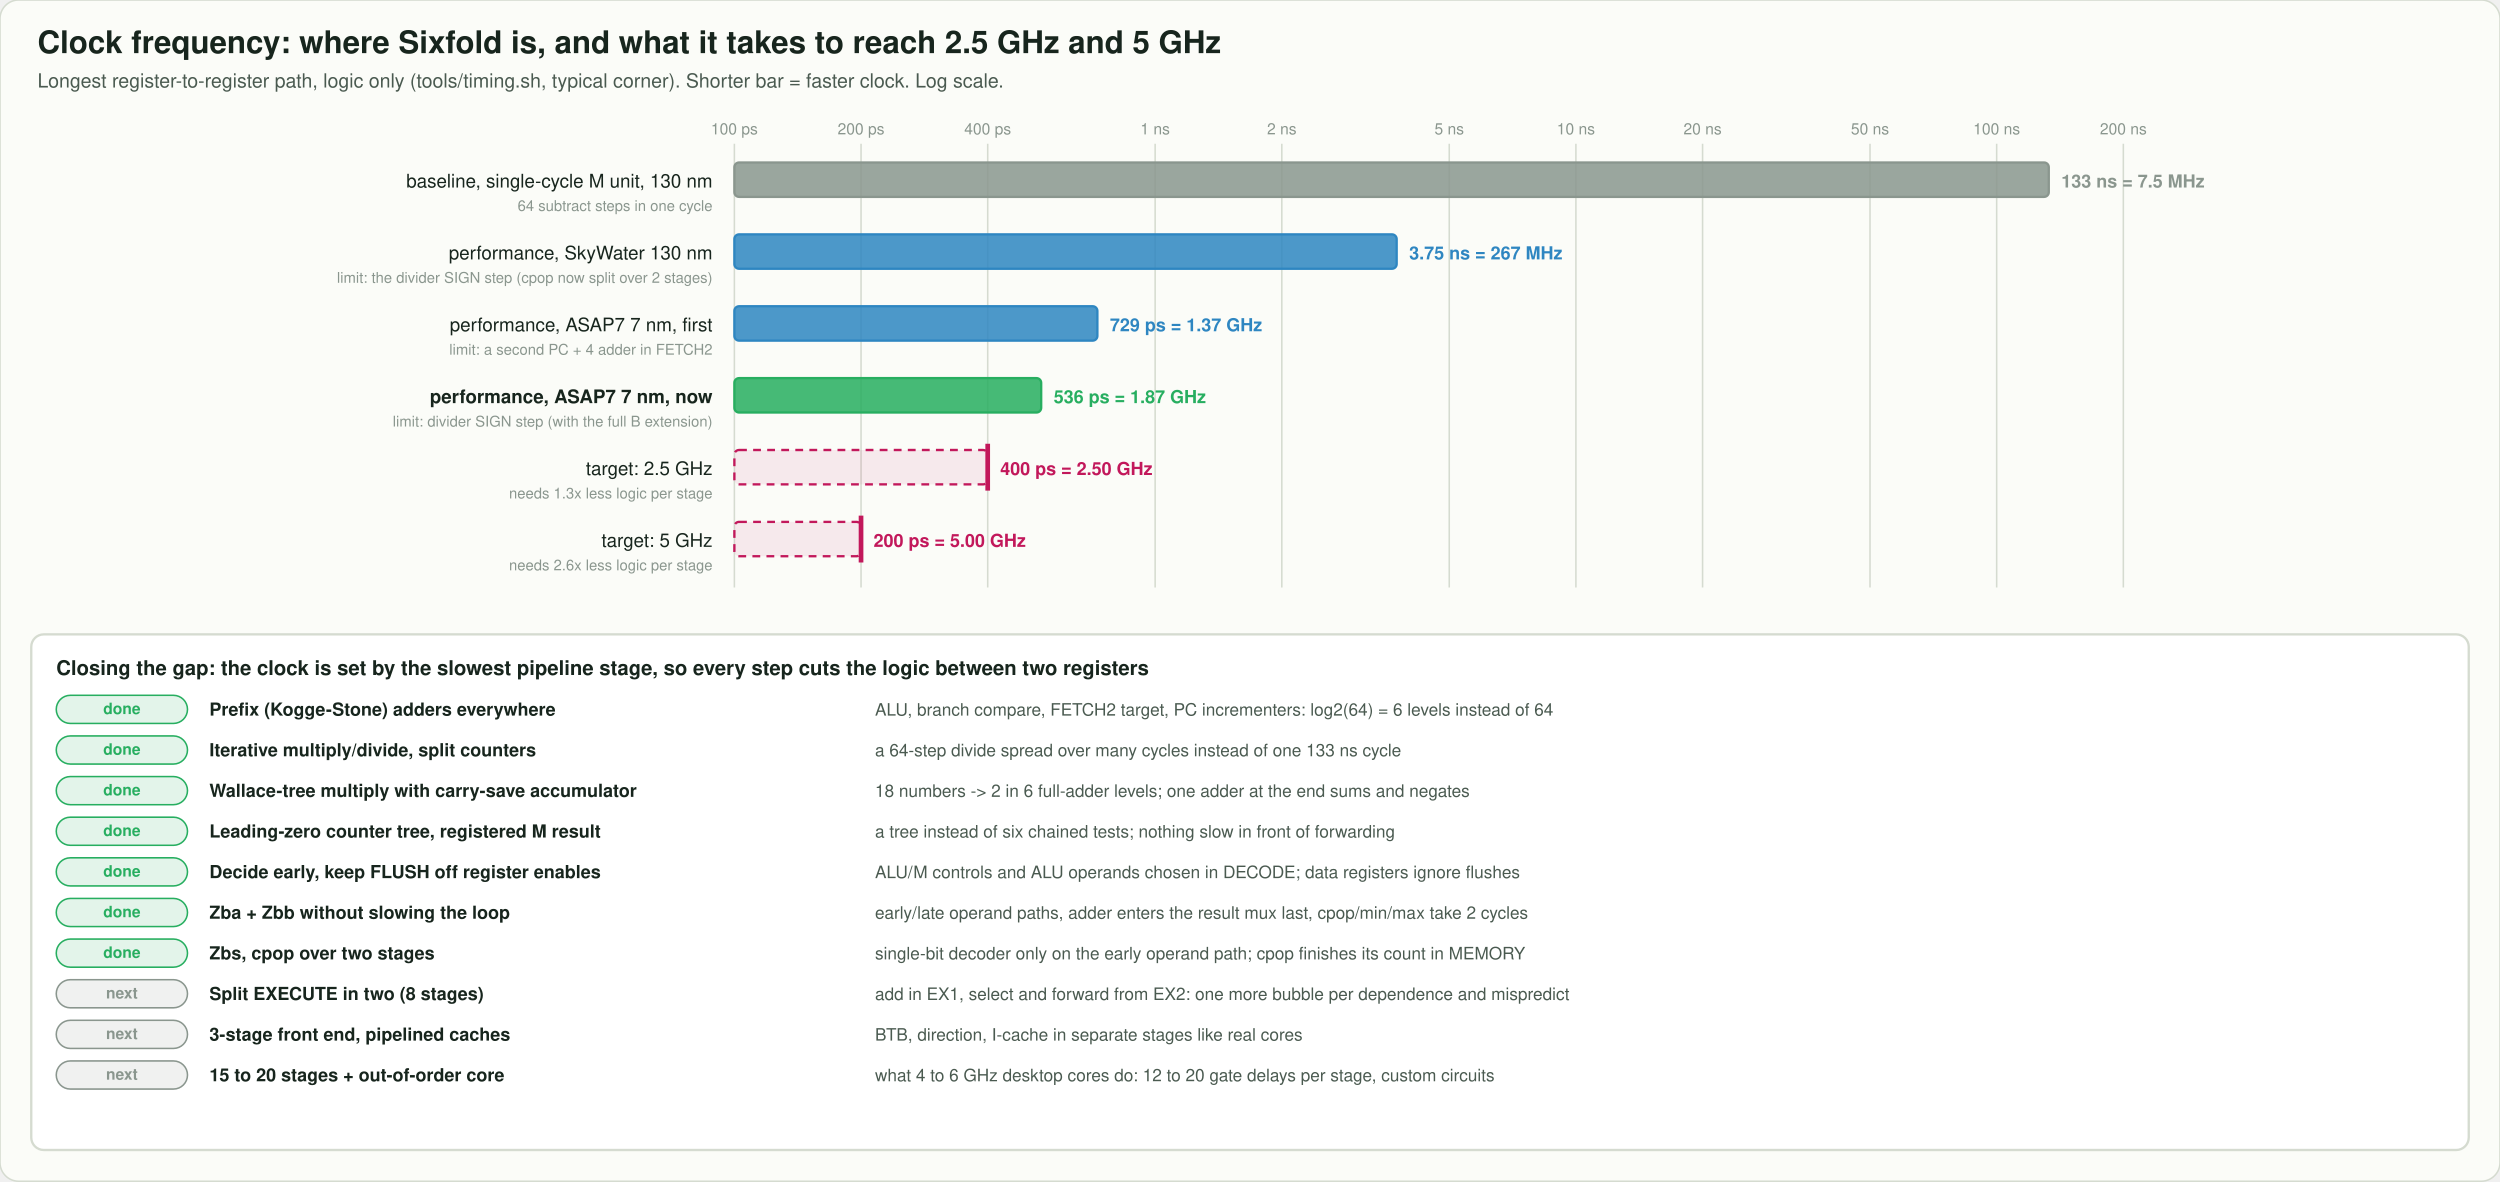
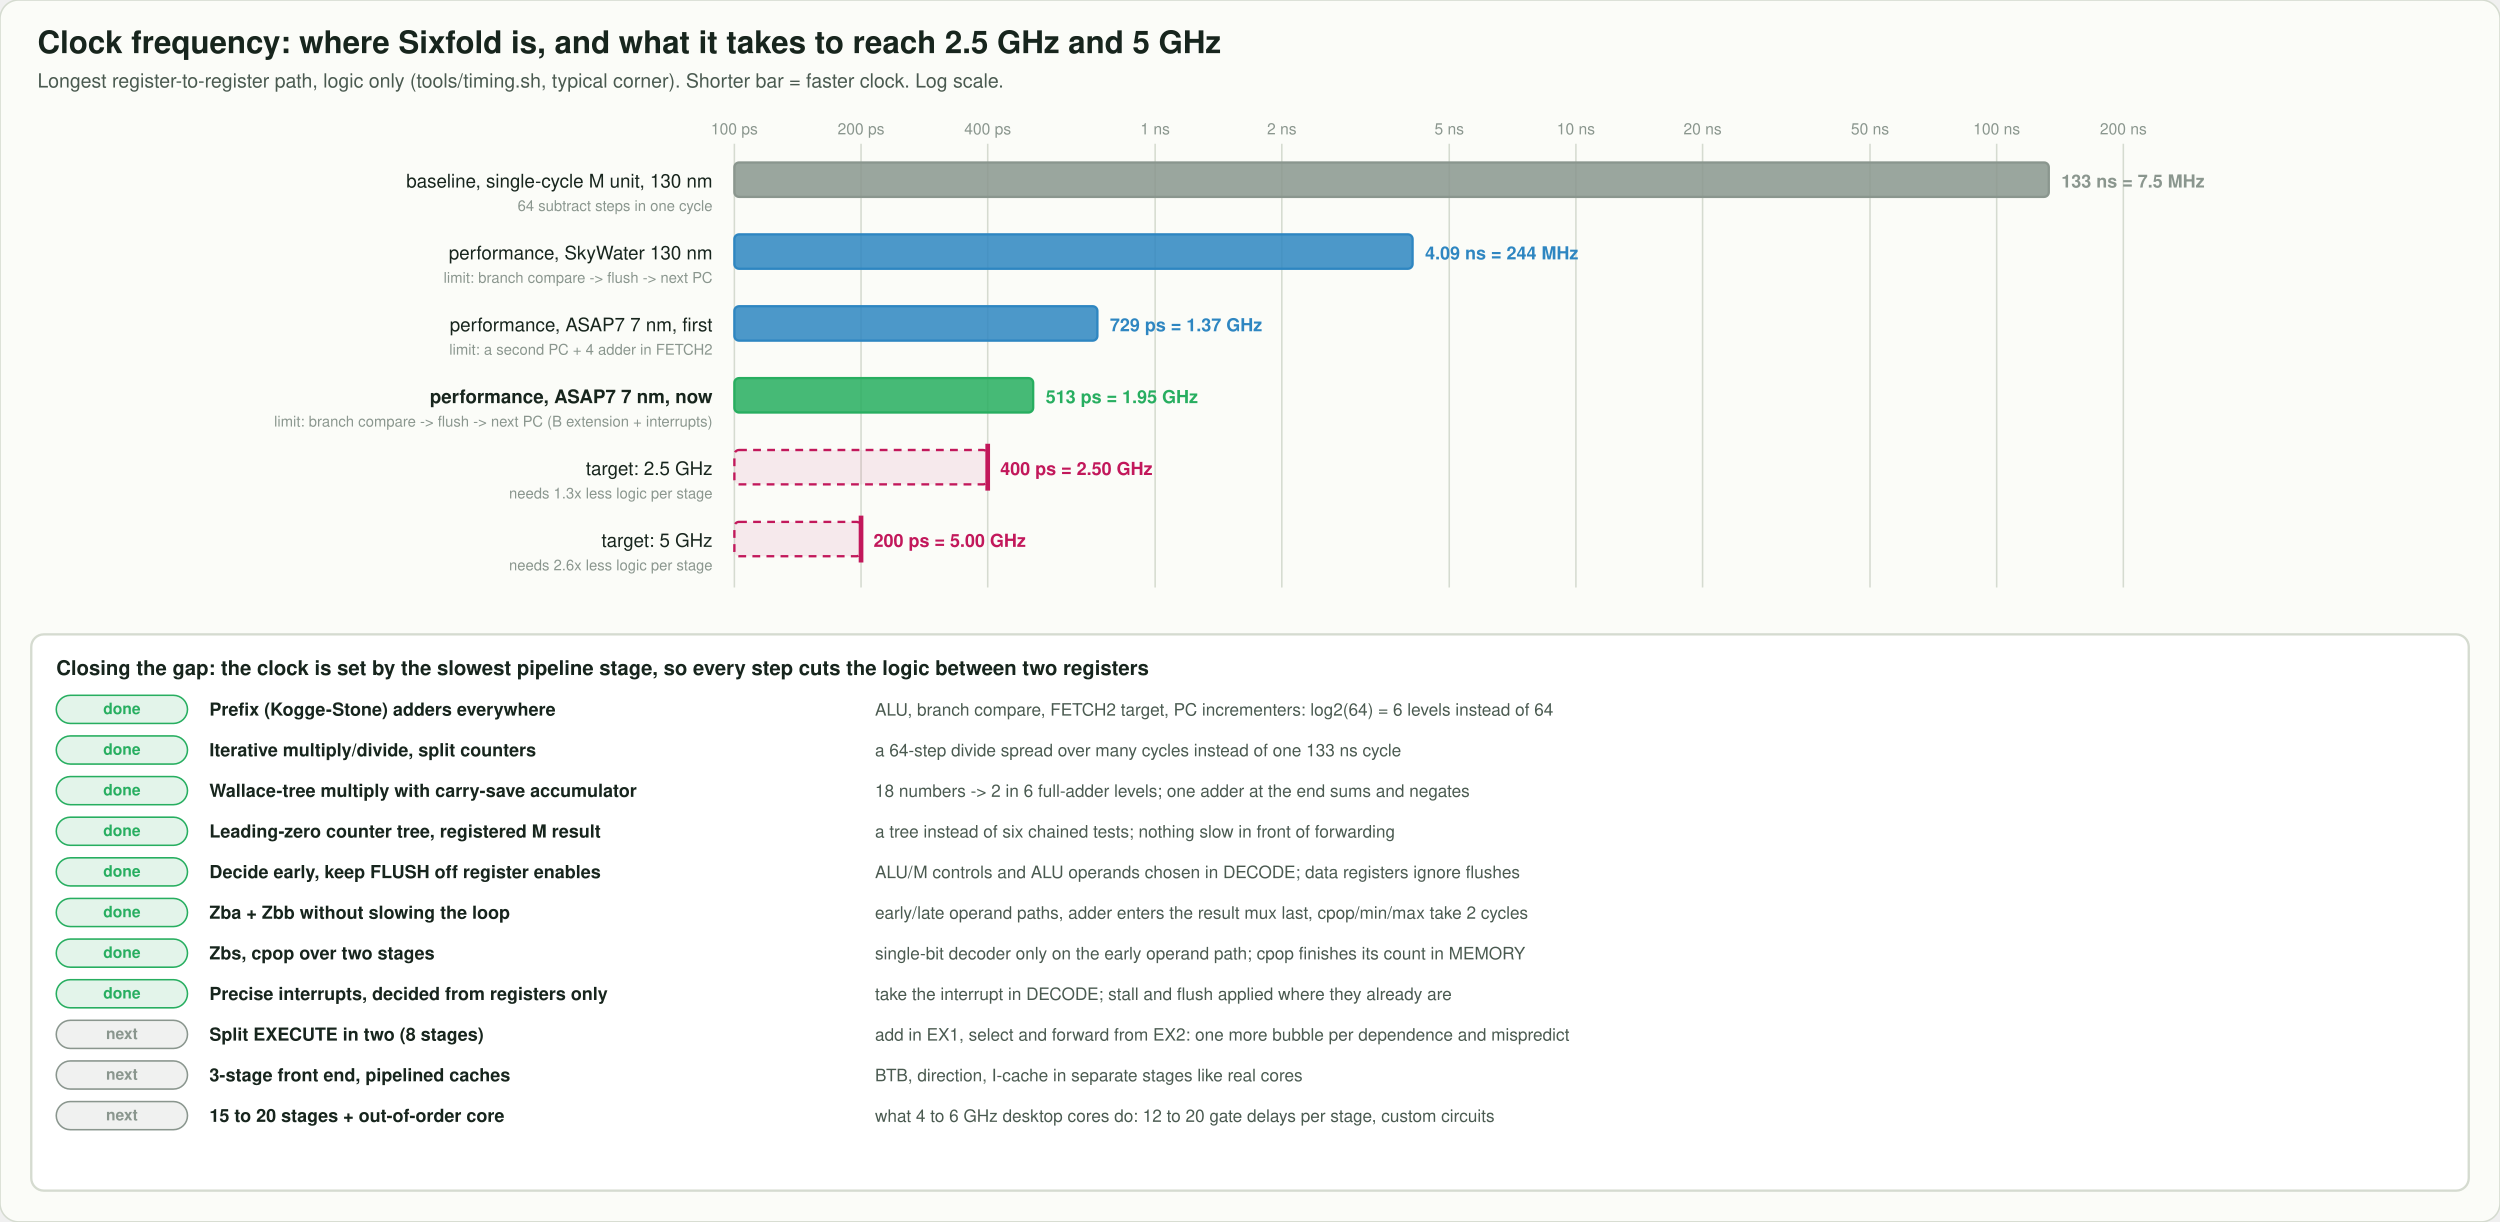
- <svg xmlns="http://www.w3.org/2000/svg" viewBox="0 0 1600 756" width="1600" height="756">
+ <svg xmlns="http://www.w3.org/2000/svg" viewBox="0 0 1600 782" width="1600" height="782">
  <defs>
    <marker id="m-data" viewBox="0 0 10 10" refX="9" refY="5" markerWidth="7" markerHeight="7" orient="auto-start-reverse">
      <path d="M0,0 L10,5 L0,10 z" fill="#2B3A31" />
    </marker>
    <marker id="m-pred" viewBox="0 0 10 10" refX="9" refY="5" markerWidth="7" markerHeight="7" orient="auto-start-reverse">
      <path d="M0,0 L10,5 L0,10 z" fill="#00796B" />
    </marker>
    <marker id="m-flush" viewBox="0 0 10 10" refX="9" refY="5" markerWidth="7" markerHeight="7" orient="auto-start-reverse">
      <path d="M0,0 L10,5 L0,10 z" fill="#C2185B" />
    </marker>
    <marker id="m-F1" viewBox="0 0 10 10" refX="9" refY="5" markerWidth="7" markerHeight="7" orient="auto-start-reverse">
      <path d="M0,0 L10,5 L0,10 z" fill="#2E86C1" />
    </marker>
    <marker id="m-F2" viewBox="0 0 10 10" refX="9" refY="5" markerWidth="7" markerHeight="7" orient="auto-start-reverse">
      <path d="M0,0 L10,5 L0,10 z" fill="#17A2B8" />
    </marker>
    <marker id="m-D" viewBox="0 0 10 10" refX="9" refY="5" markerWidth="7" markerHeight="7" orient="auto-start-reverse">
      <path d="M0,0 L10,5 L0,10 z" fill="#6A5ACD" />
    </marker>
    <marker id="m-E" viewBox="0 0 10 10" refX="9" refY="5" markerWidth="7" markerHeight="7" orient="auto-start-reverse">
      <path d="M0,0 L10,5 L0,10 z" fill="#E08E0B" />
    </marker>
    <marker id="m-M" viewBox="0 0 10 10" refX="9" refY="5" markerWidth="7" markerHeight="7" orient="auto-start-reverse">
      <path d="M0,0 L10,5 L0,10 z" fill="#27AE60" />
    </marker>
    <marker id="m-tag" viewBox="0 0 10 10" refX="9" refY="5" markerWidth="7" markerHeight="7" orient="auto-start-reverse">
      <path d="M0,0 L10,5 L0,10 z" fill="#C9982E" />
    </marker>
    <marker id="m-idx" viewBox="0 0 10 10" refX="9" refY="5" markerWidth="7" markerHeight="7" orient="auto-start-reverse">
      <path d="M0,0 L10,5 L0,10 z" fill="#17A2B8" />
    </marker>
    <marker id="m-off" viewBox="0 0 10 10" refX="9" refY="5" markerWidth="7" markerHeight="7" orient="auto-start-reverse">
      <path d="M0,0 L10,5 L0,10 z" fill="#6A5ACD" />
    </marker>
    <marker id="m-hit" viewBox="0 0 10 10" refX="9" refY="5" markerWidth="7" markerHeight="7" orient="auto-start-reverse">
      <path d="M0,0 L10,5 L0,10 z" fill="#1E8449" />
    </marker>
    <marker id="m-miss" viewBox="0 0 10 10" refX="9" refY="5" markerWidth="7" markerHeight="7" orient="auto-start-reverse">
      <path d="M0,0 L10,5 L0,10 z" fill="#C0392B" />
    </marker>
    <marker id="m-sub" viewBox="0 0 10 10" refX="9" refY="5" markerWidth="7" markerHeight="7" orient="auto-start-reverse">
      <path d="M0,0 L10,5 L0,10 z" fill="#4A5A50" />
    </marker>
  </defs>
  <rect width="100%" height="100%" rx="12" fill="#FBFCF8" stroke="#D5DBD0" />
  <text x="24" y="34" font-family="'IBM Plex Sans','Segoe UI',Helvetica,Arial,sans-serif" font-size="20" font-weight="700" fill="#17251D" text-anchor="start">Clock frequency: where Sixfold is, and what it takes to reach 2.5 GHz and 5 GHz</text>
  <text x="24" y="56" font-family="'IBM Plex Sans','Segoe UI',Helvetica,Arial,sans-serif" font-size="12.5" font-weight="400" fill="#4A5A50" text-anchor="start">Longest register-to-register path, logic only (tools/timing.sh, typical corner). Shorter bar = faster clock. Log scale.</text>
  <line x1="470" y1="92" x2="470" y2="376" stroke="#D5DBD0" stroke-width="1" />
  <text x="470" y="86" font-family="'IBM Plex Sans','Segoe UI',Helvetica,Arial,sans-serif" font-size="10" font-weight="400" fill="#8A968E" text-anchor="middle">100 ps</text>
  <line x1="551.064" y1="92" x2="551.064" y2="376" stroke="#D5DBD0" stroke-width="1" />
  <text x="551.064" y="86" font-family="'IBM Plex Sans','Segoe UI',Helvetica,Arial,sans-serif" font-size="10" font-weight="400" fill="#8A968E" text-anchor="middle">200 ps</text>
  <line x1="632.129" y1="92" x2="632.129" y2="376" stroke="#D5DBD0" stroke-width="1" />
  <text x="632.129" y="86" font-family="'IBM Plex Sans','Segoe UI',Helvetica,Arial,sans-serif" font-size="10" font-weight="400" fill="#8A968E" text-anchor="middle">400 ps</text>
  <line x1="739.29" y1="92" x2="739.29" y2="376" stroke="#D5DBD0" stroke-width="1" />
  <text x="739.29" y="86" font-family="'IBM Plex Sans','Segoe UI',Helvetica,Arial,sans-serif" font-size="10" font-weight="400" fill="#8A968E" text-anchor="middle">1 ns</text>
  <line x1="820.355" y1="92" x2="820.355" y2="376" stroke="#D5DBD0" stroke-width="1" />
  <text x="820.355" y="86" font-family="'IBM Plex Sans','Segoe UI',Helvetica,Arial,sans-serif" font-size="10" font-weight="400" fill="#8A968E" text-anchor="middle">2 ns</text>
  <line x1="927.516" y1="92" x2="927.516" y2="376" stroke="#D5DBD0" stroke-width="1" />
  <text x="927.516" y="86" font-family="'IBM Plex Sans','Segoe UI',Helvetica,Arial,sans-serif" font-size="10" font-weight="400" fill="#8A968E" text-anchor="middle">5 ns</text>
  <line x1="1008.581" y1="92" x2="1008.581" y2="376" stroke="#D5DBD0" stroke-width="1" />
  <text x="1008.581" y="86" font-family="'IBM Plex Sans','Segoe UI',Helvetica,Arial,sans-serif" font-size="10" font-weight="400" fill="#8A968E" text-anchor="middle">10 ns</text>
  <line x1="1089.645" y1="92" x2="1089.645" y2="376" stroke="#D5DBD0" stroke-width="1" />
  <text x="1089.645" y="86" font-family="'IBM Plex Sans','Segoe UI',Helvetica,Arial,sans-serif" font-size="10" font-weight="400" fill="#8A968E" text-anchor="middle">20 ns</text>
  <line x1="1196.807" y1="92" x2="1196.807" y2="376" stroke="#D5DBD0" stroke-width="1" />
  <text x="1196.807" y="86" font-family="'IBM Plex Sans','Segoe UI',Helvetica,Arial,sans-serif" font-size="10" font-weight="400" fill="#8A968E" text-anchor="middle">50 ns</text>
  <line x1="1277.871" y1="92" x2="1277.871" y2="376" stroke="#D5DBD0" stroke-width="1" />
  <text x="1277.871" y="86" font-family="'IBM Plex Sans','Segoe UI',Helvetica,Arial,sans-serif" font-size="10" font-weight="400" fill="#8A968E" text-anchor="middle">100 ns</text>
  <line x1="1358.936" y1="92" x2="1358.936" y2="376" stroke="#D5DBD0" stroke-width="1" />
  <text x="1358.936" y="86" font-family="'IBM Plex Sans','Segoe UI',Helvetica,Arial,sans-serif" font-size="10" font-weight="400" fill="#8A968E" text-anchor="middle">200 ns</text>
  <text x="456" y="120" font-family="'IBM Plex Sans','Segoe UI',Helvetica,Arial,sans-serif" font-size="12" font-weight="400" fill="#17251D" text-anchor="end">baseline, single-cycle M unit, 130 nm</text>
  <rect x="470" y="104" width="841.223" height="22" rx="3" fill="#8A968E" stroke="#8A968E" stroke-width="1.5" fill-opacity="0.85" />
  <text x="1319.223" y="120" font-family="'IBM Plex Sans','Segoe UI',Helvetica,Arial,sans-serif" font-size="11.5" font-weight="700" fill="#8A968E" text-anchor="start">133 ns  =  7.5 MHz</text>
  <text x="456" y="135" font-family="'IBM Plex Sans','Segoe UI',Helvetica,Arial,sans-serif" font-size="9.5" font-weight="400" fill="#8A968E" text-anchor="end">64 subtract steps in one cycle</text>
  <text x="456" y="166" font-family="'IBM Plex Sans','Segoe UI',Helvetica,Arial,sans-serif" font-size="12" font-weight="400" fill="#17251D" text-anchor="end">performance, SkyWater 130 nm</text>
-   <rect x="470" y="150" width="423.871" height="22" rx="3" fill="#2E86C1" stroke="#2E86C1" stroke-width="1.5" fill-opacity="0.85" />
-   <text x="901.871" y="166" font-family="'IBM Plex Sans','Segoe UI',Helvetica,Arial,sans-serif" font-size="11.5" font-weight="700" fill="#2E86C1" text-anchor="start">3.75 ns  =  267 MHz</text>
-   <text x="456" y="181" font-family="'IBM Plex Sans','Segoe UI',Helvetica,Arial,sans-serif" font-size="9.5" font-weight="400" fill="#8A968E" text-anchor="end">limit: the divider SIGN step (cpop now split over 2 stages)</text>
+   <rect x="470" y="150" width="434.05" height="22" rx="3" fill="#2E86C1" stroke="#2E86C1" stroke-width="1.5" fill-opacity="0.85" />
+   <text x="912.05" y="166" font-family="'IBM Plex Sans','Segoe UI',Helvetica,Arial,sans-serif" font-size="11.5" font-weight="700" fill="#2E86C1" text-anchor="start">4.09 ns  =  244 MHz</text>
+   <text x="456" y="181" font-family="'IBM Plex Sans','Segoe UI',Helvetica,Arial,sans-serif" font-size="9.5" font-weight="400" fill="#8A968E" text-anchor="end">limit: branch compare -&gt; flush -&gt; next PC</text>
  <text x="456" y="212" font-family="'IBM Plex Sans','Segoe UI',Helvetica,Arial,sans-serif" font-size="12" font-weight="400" fill="#17251D" text-anchor="end">performance, ASAP7 7 nm, first</text>
  <rect x="470" y="196" width="232.324" height="22" rx="3" fill="#2E86C1" stroke="#2E86C1" stroke-width="1.5" fill-opacity="0.85" />
  <text x="710.324" y="212" font-family="'IBM Plex Sans','Segoe UI',Helvetica,Arial,sans-serif" font-size="11.5" font-weight="700" fill="#2E86C1" text-anchor="start">729 ps  =  1.37 GHz</text>
  <text x="456" y="227" font-family="'IBM Plex Sans','Segoe UI',Helvetica,Arial,sans-serif" font-size="9.5" font-weight="400" fill="#8A968E" text-anchor="end">limit: a second PC + 4 adder in FETCH2</text>
  <text x="456" y="258" font-family="'IBM Plex Sans','Segoe UI',Helvetica,Arial,sans-serif" font-size="12" font-weight="700" fill="#17251D" text-anchor="end">performance, ASAP7 7 nm, now</text>
-   <rect x="470" y="242" width="196.357" height="22" rx="3" fill="#27AE60" stroke="#27AE60" stroke-width="1.5" fill-opacity="0.85" />
-   <text x="674.357" y="258" font-family="'IBM Plex Sans','Segoe UI',Helvetica,Arial,sans-serif" font-size="11.5" font-weight="700" fill="#27AE60" text-anchor="start">536 ps  =  1.87 GHz</text>
-   <text x="456" y="273" font-family="'IBM Plex Sans','Segoe UI',Helvetica,Arial,sans-serif" font-size="9.5" font-weight="400" fill="#8A968E" text-anchor="end">limit: divider SIGN step (with the full B extension)</text>
+   <rect x="470" y="242" width="191.228" height="22" rx="3" fill="#27AE60" stroke="#27AE60" stroke-width="1.5" fill-opacity="0.85" />
+   <text x="669.228" y="258" font-family="'IBM Plex Sans','Segoe UI',Helvetica,Arial,sans-serif" font-size="11.5" font-weight="700" fill="#27AE60" text-anchor="start">513 ps  =  1.95 GHz</text>
+   <text x="456" y="273" font-family="'IBM Plex Sans','Segoe UI',Helvetica,Arial,sans-serif" font-size="9.5" font-weight="400" fill="#8A968E" text-anchor="end">limit: branch compare -&gt; flush -&gt; next PC (B extension + interrupts)</text>
  <text x="456" y="304" font-family="'IBM Plex Sans','Segoe UI',Helvetica,Arial,sans-serif" font-size="12" font-weight="400" fill="#17251D" text-anchor="end">target: 2.5 GHz</text>
  <line x1="632.129" y1="284" x2="632.129" y2="314" stroke="#C2185B" stroke-width="3" />
  <rect x="470" y="288" width="162.129" height="22" rx="3" fill="#C2185B" stroke="#C2185B" stroke-width="1.5" stroke-dasharray="5 4" fill-opacity="0.08" />
  <text x="640.129" y="304" font-family="'IBM Plex Sans','Segoe UI',Helvetica,Arial,sans-serif" font-size="11.5" font-weight="700" fill="#C2185B" text-anchor="start">400 ps  =  2.50 GHz</text>
  <text x="456" y="319" font-family="'IBM Plex Sans','Segoe UI',Helvetica,Arial,sans-serif" font-size="9.5" font-weight="400" fill="#8A968E" text-anchor="end">needs 1.3x less logic per stage</text>
  <text x="456" y="350" font-family="'IBM Plex Sans','Segoe UI',Helvetica,Arial,sans-serif" font-size="12" font-weight="400" fill="#17251D" text-anchor="end">target: 5 GHz</text>
  <line x1="551.064" y1="330" x2="551.064" y2="360" stroke="#C2185B" stroke-width="3" />
  <rect x="470" y="334" width="81.064" height="22" rx="3" fill="#C2185B" stroke="#C2185B" stroke-width="1.5" stroke-dasharray="5 4" fill-opacity="0.08" />
  <text x="559.064" y="350" font-family="'IBM Plex Sans','Segoe UI',Helvetica,Arial,sans-serif" font-size="11.5" font-weight="700" fill="#C2185B" text-anchor="start">200 ps  =  5.00 GHz</text>
  <text x="456" y="365" font-family="'IBM Plex Sans','Segoe UI',Helvetica,Arial,sans-serif" font-size="9.5" font-weight="400" fill="#8A968E" text-anchor="end">needs 2.6x less logic per stage</text>
-   <rect x="20" y="406" width="1560" height="330" rx="8" fill="#FFF" stroke="#D5DBD0" stroke-width="1.5" />
+   <rect x="20" y="406" width="1560" height="356" rx="8" fill="#FFF" stroke="#D5DBD0" stroke-width="1.5" />
  <text x="36" y="432" font-family="'IBM Plex Sans','Segoe UI',Helvetica,Arial,sans-serif" font-size="13" font-weight="700" fill="#17251D" text-anchor="start">Closing the gap: the clock is set by the slowest pipeline stage, so every step cuts the logic between two registers</text>
  <rect x="36" y="445" width="84" height="18" rx="9" fill="#27AE60" fill-opacity="0.13" stroke="#27AE60" />
  <text x="78" y="457" font-family="'IBM Plex Sans','Segoe UI',Helvetica,Arial,sans-serif" font-size="10" font-weight="700" fill="#27AE60" text-anchor="middle">done</text>
  <text x="134" y="458" font-family="'IBM Plex Sans','Segoe UI',Helvetica,Arial,sans-serif" font-size="11.5" font-weight="700" fill="#17251D" text-anchor="start">Prefix (Kogge-Stone) adders everywhere</text>
  <text x="560" y="458" font-family="'IBM Plex Sans','Segoe UI',Helvetica,Arial,sans-serif" font-size="11" font-weight="400" fill="#4A5A50" text-anchor="start">ALU, branch compare, FETCH2 target, PC incrementers: log2(64) = 6 levels instead of 64</text>
  <rect x="36" y="471" width="84" height="18" rx="9" fill="#27AE60" fill-opacity="0.13" stroke="#27AE60" />
  <text x="78" y="483" font-family="'IBM Plex Sans','Segoe UI',Helvetica,Arial,sans-serif" font-size="10" font-weight="700" fill="#27AE60" text-anchor="middle">done</text>
  <text x="134" y="484" font-family="'IBM Plex Sans','Segoe UI',Helvetica,Arial,sans-serif" font-size="11.5" font-weight="700" fill="#17251D" text-anchor="start">Iterative multiply/divide, split counters</text>
  <text x="560" y="484" font-family="'IBM Plex Sans','Segoe UI',Helvetica,Arial,sans-serif" font-size="11" font-weight="400" fill="#4A5A50" text-anchor="start">a 64-step divide spread over many cycles instead of one 133 ns cycle</text>
  <rect x="36" y="497" width="84" height="18" rx="9" fill="#27AE60" fill-opacity="0.13" stroke="#27AE60" />
  <text x="78" y="509" font-family="'IBM Plex Sans','Segoe UI',Helvetica,Arial,sans-serif" font-size="10" font-weight="700" fill="#27AE60" text-anchor="middle">done</text>
  <text x="134" y="510" font-family="'IBM Plex Sans','Segoe UI',Helvetica,Arial,sans-serif" font-size="11.5" font-weight="700" fill="#17251D" text-anchor="start">Wallace-tree multiply with carry-save accumulator</text>
  <text x="560" y="510" font-family="'IBM Plex Sans','Segoe UI',Helvetica,Arial,sans-serif" font-size="11" font-weight="400" fill="#4A5A50" text-anchor="start">18 numbers -&gt; 2 in 6 full-adder levels; one adder at the end sums and negates</text>
  <rect x="36" y="523" width="84" height="18" rx="9" fill="#27AE60" fill-opacity="0.13" stroke="#27AE60" />
  <text x="78" y="535" font-family="'IBM Plex Sans','Segoe UI',Helvetica,Arial,sans-serif" font-size="10" font-weight="700" fill="#27AE60" text-anchor="middle">done</text>
  <text x="134" y="536" font-family="'IBM Plex Sans','Segoe UI',Helvetica,Arial,sans-serif" font-size="11.5" font-weight="700" fill="#17251D" text-anchor="start">Leading-zero counter tree, registered M result</text>
  <text x="560" y="536" font-family="'IBM Plex Sans','Segoe UI',Helvetica,Arial,sans-serif" font-size="11" font-weight="400" fill="#4A5A50" text-anchor="start">a tree instead of six chained tests; nothing slow in front of forwarding</text>
  <rect x="36" y="549" width="84" height="18" rx="9" fill="#27AE60" fill-opacity="0.13" stroke="#27AE60" />
  <text x="78" y="561" font-family="'IBM Plex Sans','Segoe UI',Helvetica,Arial,sans-serif" font-size="10" font-weight="700" fill="#27AE60" text-anchor="middle">done</text>
  <text x="134" y="562" font-family="'IBM Plex Sans','Segoe UI',Helvetica,Arial,sans-serif" font-size="11.5" font-weight="700" fill="#17251D" text-anchor="start">Decide early, keep FLUSH off register enables</text>
  <text x="560" y="562" font-family="'IBM Plex Sans','Segoe UI',Helvetica,Arial,sans-serif" font-size="11" font-weight="400" fill="#4A5A50" text-anchor="start">ALU/M controls and ALU operands chosen in DECODE; data registers ignore flushes</text>
  <rect x="36" y="575" width="84" height="18" rx="9" fill="#27AE60" fill-opacity="0.13" stroke="#27AE60" />
  <text x="78" y="587" font-family="'IBM Plex Sans','Segoe UI',Helvetica,Arial,sans-serif" font-size="10" font-weight="700" fill="#27AE60" text-anchor="middle">done</text>
  <text x="134" y="588" font-family="'IBM Plex Sans','Segoe UI',Helvetica,Arial,sans-serif" font-size="11.5" font-weight="700" fill="#17251D" text-anchor="start">Zba + Zbb without slowing the loop</text>
  <text x="560" y="588" font-family="'IBM Plex Sans','Segoe UI',Helvetica,Arial,sans-serif" font-size="11" font-weight="400" fill="#4A5A50" text-anchor="start">early/late operand paths, adder enters the result mux last, cpop/min/max take 2 cycles</text>
  <rect x="36" y="601" width="84" height="18" rx="9" fill="#27AE60" fill-opacity="0.13" stroke="#27AE60" />
  <text x="78" y="613" font-family="'IBM Plex Sans','Segoe UI',Helvetica,Arial,sans-serif" font-size="10" font-weight="700" fill="#27AE60" text-anchor="middle">done</text>
  <text x="134" y="614" font-family="'IBM Plex Sans','Segoe UI',Helvetica,Arial,sans-serif" font-size="11.5" font-weight="700" fill="#17251D" text-anchor="start">Zbs, cpop over two stages</text>
  <text x="560" y="614" font-family="'IBM Plex Sans','Segoe UI',Helvetica,Arial,sans-serif" font-size="11" font-weight="400" fill="#4A5A50" text-anchor="start">single-bit decoder only on the early operand path; cpop finishes its count in MEMORY</text>
-   <rect x="36" y="627" width="84" height="18" rx="9" fill="#8A968E" fill-opacity="0.13" stroke="#8A968E" />
-   <text x="78" y="639" font-family="'IBM Plex Sans','Segoe UI',Helvetica,Arial,sans-serif" font-size="10" font-weight="700" fill="#8A968E" text-anchor="middle">next</text>
-   <text x="134" y="640" font-family="'IBM Plex Sans','Segoe UI',Helvetica,Arial,sans-serif" font-size="11.5" font-weight="700" fill="#17251D" text-anchor="start">Split EXECUTE in two (8 stages)</text>
-   <text x="560" y="640" font-family="'IBM Plex Sans','Segoe UI',Helvetica,Arial,sans-serif" font-size="11" font-weight="400" fill="#4A5A50" text-anchor="start">add in EX1, select and forward from EX2: one more bubble per dependence and mispredict</text>
+   <rect x="36" y="627" width="84" height="18" rx="9" fill="#27AE60" fill-opacity="0.13" stroke="#27AE60" />
+   <text x="78" y="639" font-family="'IBM Plex Sans','Segoe UI',Helvetica,Arial,sans-serif" font-size="10" font-weight="700" fill="#27AE60" text-anchor="middle">done</text>
+   <text x="134" y="640" font-family="'IBM Plex Sans','Segoe UI',Helvetica,Arial,sans-serif" font-size="11.5" font-weight="700" fill="#17251D" text-anchor="start">Precise interrupts, decided from registers only</text>
+   <text x="560" y="640" font-family="'IBM Plex Sans','Segoe UI',Helvetica,Arial,sans-serif" font-size="11" font-weight="400" fill="#4A5A50" text-anchor="start">take the interrupt in DECODE; stall and flush applied where they already are</text>
  <rect x="36" y="653" width="84" height="18" rx="9" fill="#8A968E" fill-opacity="0.13" stroke="#8A968E" />
  <text x="78" y="665" font-family="'IBM Plex Sans','Segoe UI',Helvetica,Arial,sans-serif" font-size="10" font-weight="700" fill="#8A968E" text-anchor="middle">next</text>
-   <text x="134" y="666" font-family="'IBM Plex Sans','Segoe UI',Helvetica,Arial,sans-serif" font-size="11.5" font-weight="700" fill="#17251D" text-anchor="start">3-stage front end, pipelined caches</text>
-   <text x="560" y="666" font-family="'IBM Plex Sans','Segoe UI',Helvetica,Arial,sans-serif" font-size="11" font-weight="400" fill="#4A5A50" text-anchor="start">BTB, direction, I-cache in separate stages like real cores</text>
+   <text x="134" y="666" font-family="'IBM Plex Sans','Segoe UI',Helvetica,Arial,sans-serif" font-size="11.5" font-weight="700" fill="#17251D" text-anchor="start">Split EXECUTE in two (8 stages)</text>
+   <text x="560" y="666" font-family="'IBM Plex Sans','Segoe UI',Helvetica,Arial,sans-serif" font-size="11" font-weight="400" fill="#4A5A50" text-anchor="start">add in EX1, select and forward from EX2: one more bubble per dependence and mispredict</text>
  <rect x="36" y="679" width="84" height="18" rx="9" fill="#8A968E" fill-opacity="0.13" stroke="#8A968E" />
  <text x="78" y="691" font-family="'IBM Plex Sans','Segoe UI',Helvetica,Arial,sans-serif" font-size="10" font-weight="700" fill="#8A968E" text-anchor="middle">next</text>
-   <text x="134" y="692" font-family="'IBM Plex Sans','Segoe UI',Helvetica,Arial,sans-serif" font-size="11.5" font-weight="700" fill="#17251D" text-anchor="start">15 to 20 stages + out-of-order core</text>
-   <text x="560" y="692" font-family="'IBM Plex Sans','Segoe UI',Helvetica,Arial,sans-serif" font-size="11" font-weight="400" fill="#4A5A50" text-anchor="start">what 4 to 6 GHz desktop cores do: 12 to 20 gate delays per stage, custom circuits</text>
+   <text x="134" y="692" font-family="'IBM Plex Sans','Segoe UI',Helvetica,Arial,sans-serif" font-size="11.5" font-weight="700" fill="#17251D" text-anchor="start">3-stage front end, pipelined caches</text>
+   <text x="560" y="692" font-family="'IBM Plex Sans','Segoe UI',Helvetica,Arial,sans-serif" font-size="11" font-weight="400" fill="#4A5A50" text-anchor="start">BTB, direction, I-cache in separate stages like real cores</text>
+   <rect x="36" y="705" width="84" height="18" rx="9" fill="#8A968E" fill-opacity="0.13" stroke="#8A968E" />
+   <text x="78" y="717" font-family="'IBM Plex Sans','Segoe UI',Helvetica,Arial,sans-serif" font-size="10" font-weight="700" fill="#8A968E" text-anchor="middle">next</text>
+   <text x="134" y="718" font-family="'IBM Plex Sans','Segoe UI',Helvetica,Arial,sans-serif" font-size="11.5" font-weight="700" fill="#17251D" text-anchor="start">15 to 20 stages + out-of-order core</text>
+   <text x="560" y="718" font-family="'IBM Plex Sans','Segoe UI',Helvetica,Arial,sans-serif" font-size="11" font-weight="400" fill="#4A5A50" text-anchor="start">what 4 to 6 GHz desktop cores do: 12 to 20 gate delays per stage, custom circuits</text>
</svg>
